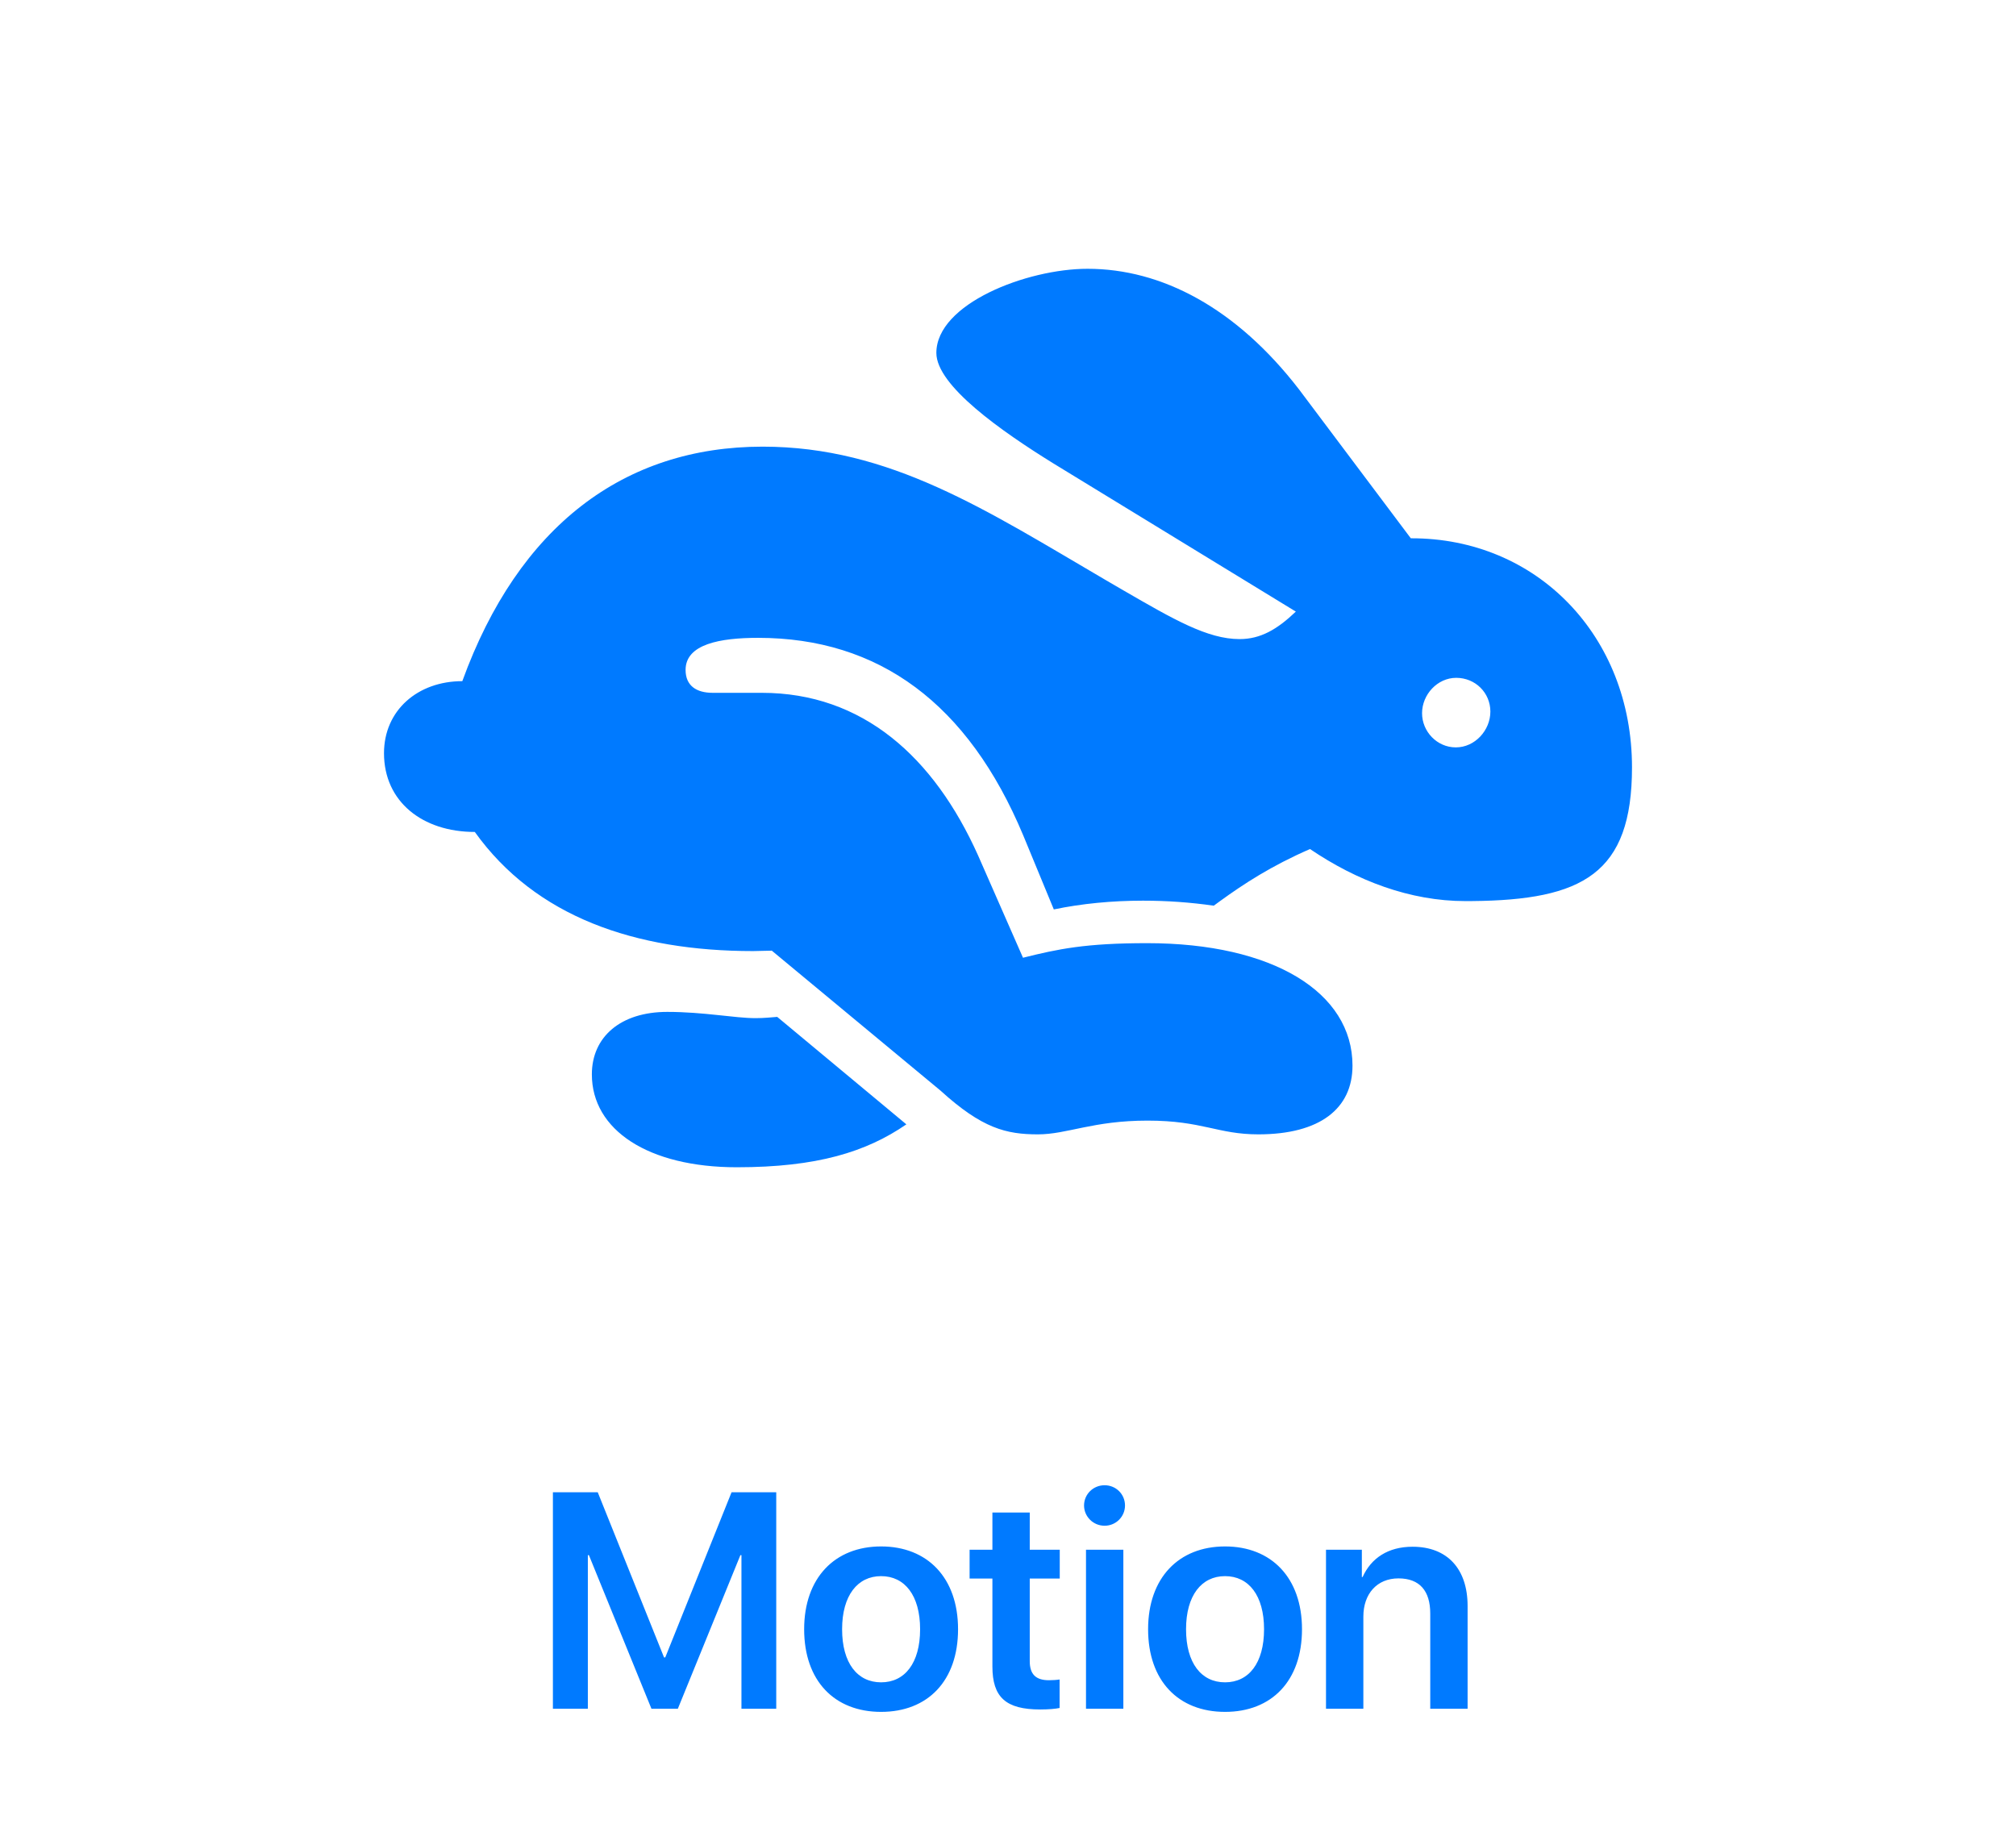
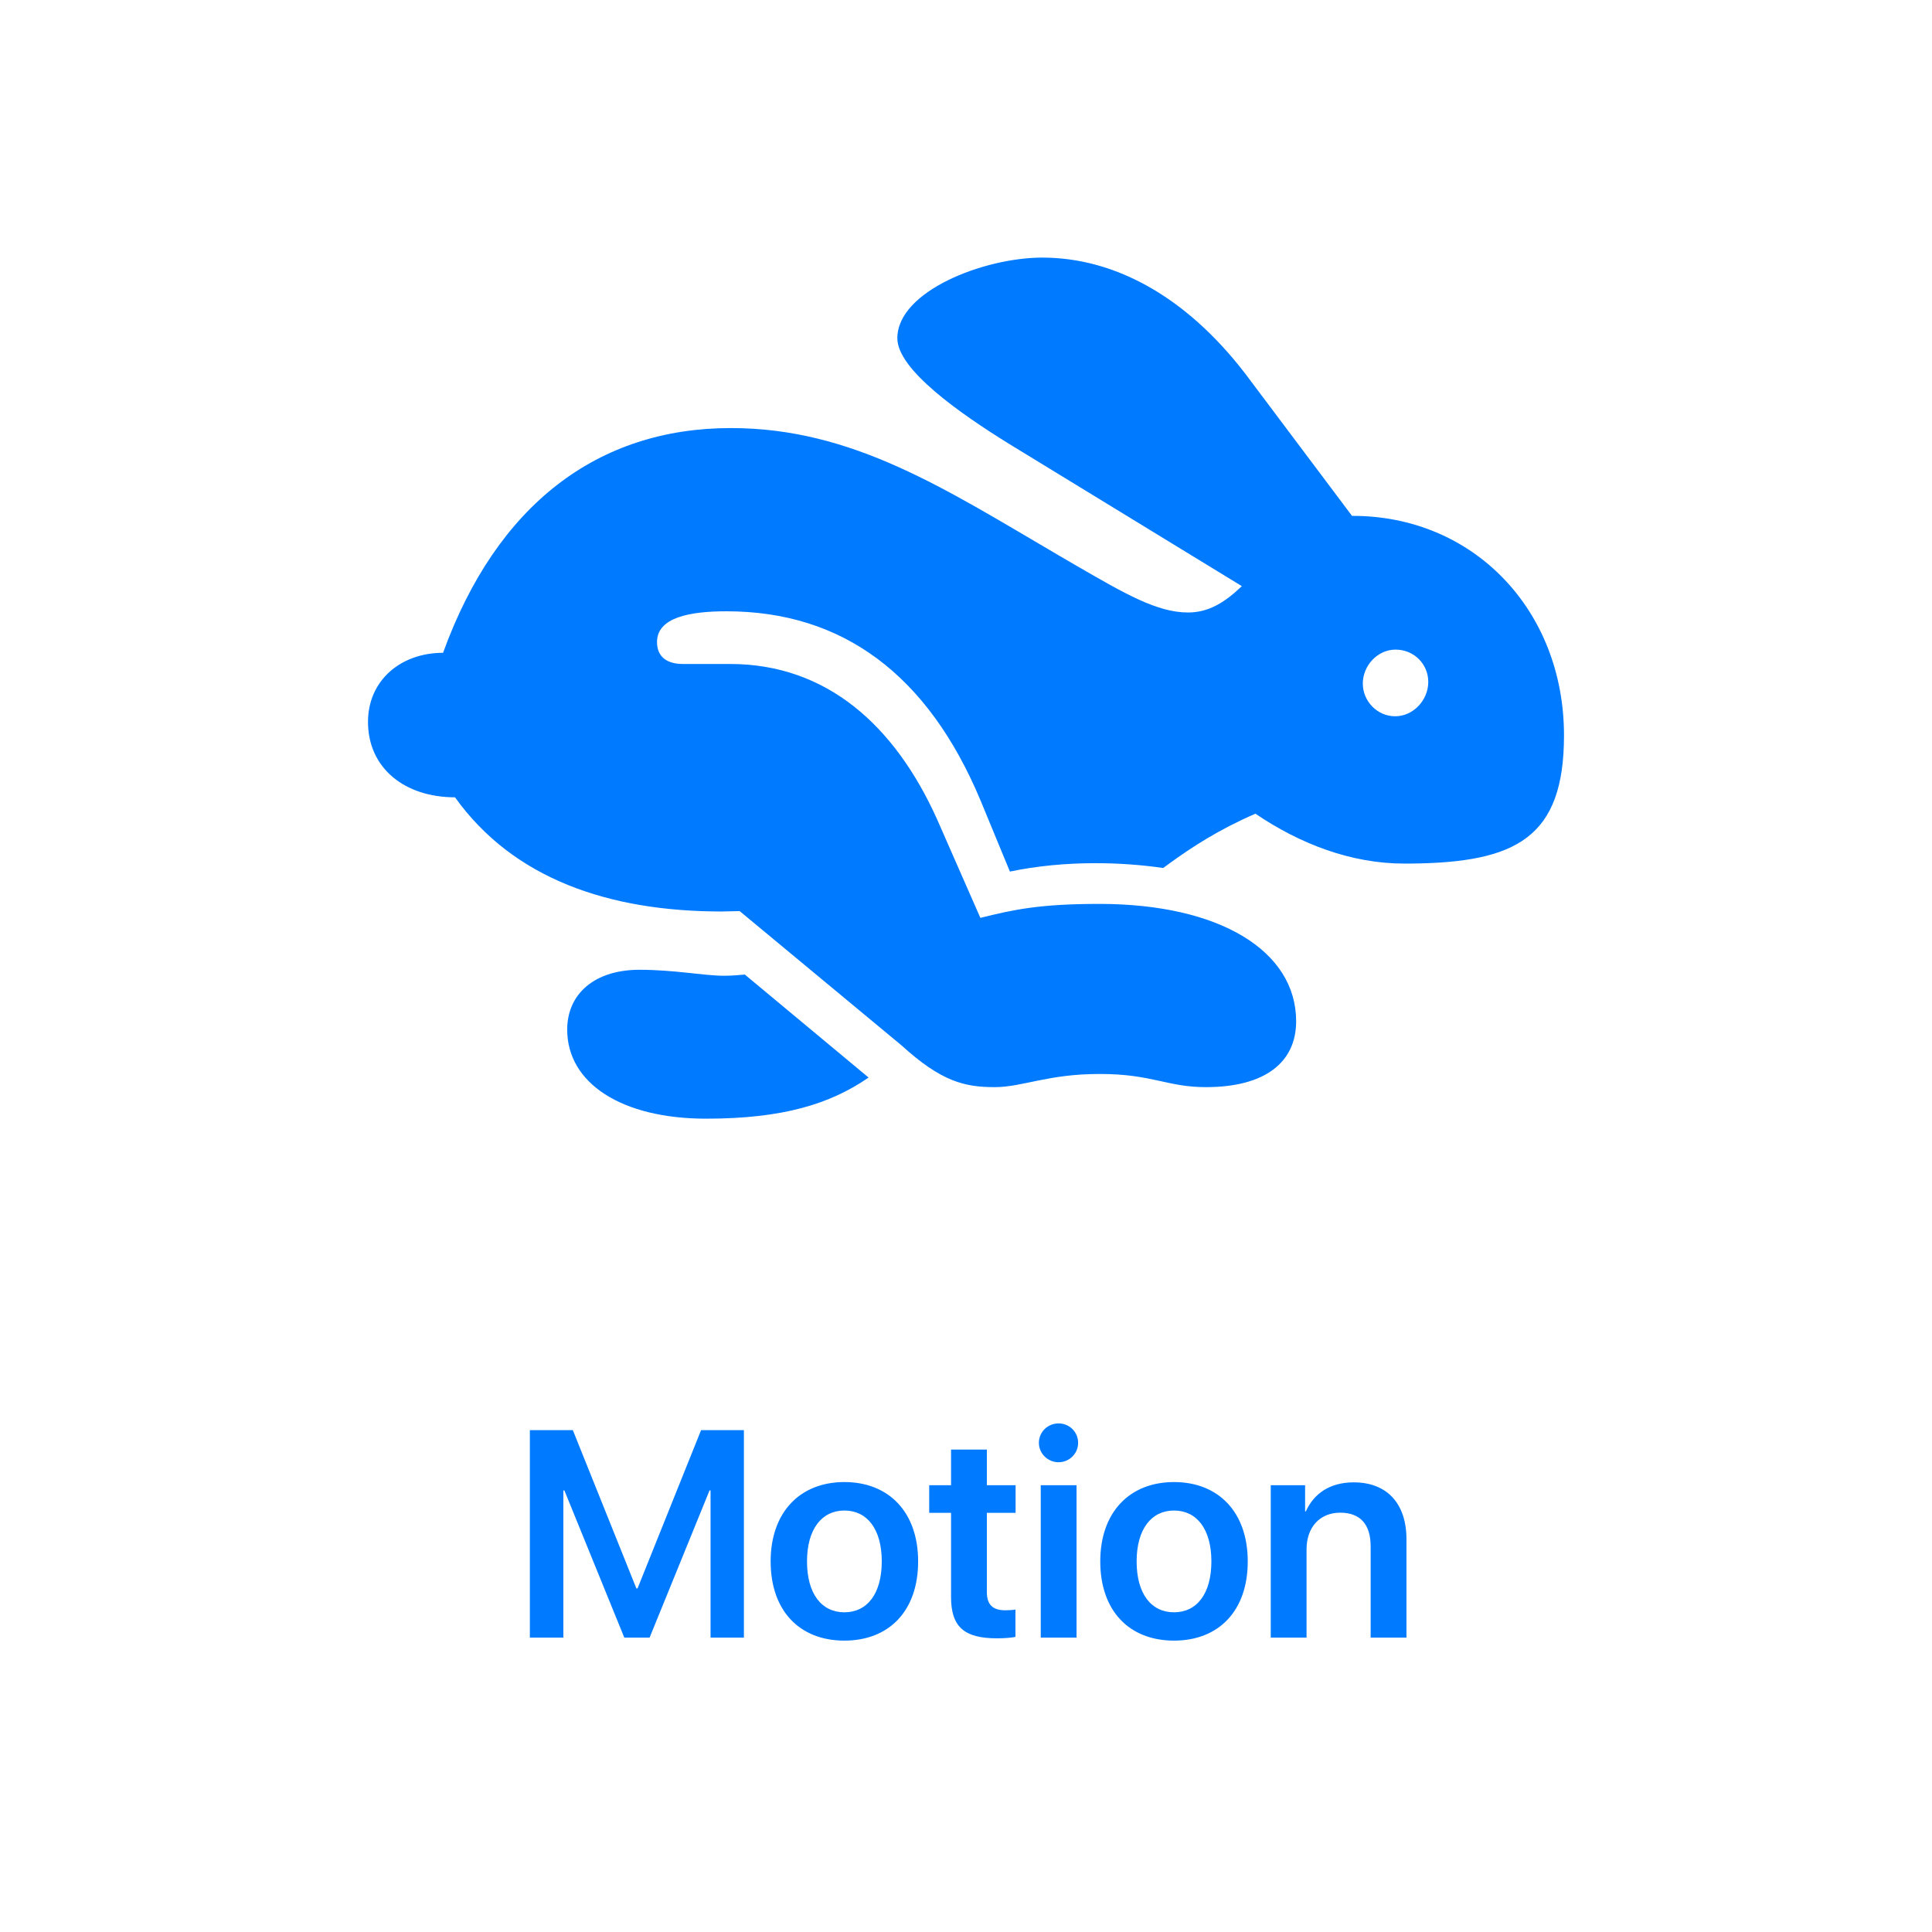
- <svg xmlns="http://www.w3.org/2000/svg" width="210px" height="190px" viewBox="0 0 210 190" version="1.1">
+ <svg xmlns="http://www.w3.org/2000/svg" width="210px" height="210px" viewBox="0 0 210 210" version="1.1">
  <g id="Motion" stroke="none" stroke-width="1" fill="none" fill-rule="evenodd">
    <path d="M108.124,118.167 C111.162,118.167 113.852,116.735 119.536,116.735 C125.264,116.735 126.826,118.167 131.078,118.167 C137.5,118.167 140.885,115.477 140.885,111.007 C140.885,103.37 132.597,98.25 119.493,98.25 C113.071,98.25 110.207,98.858 106.562,99.769 L101.876,89.095 C97.276,78.854 89.856,72.172 79.356,72.172 L74.236,72.172 C72.543,72.172 71.415,71.435 71.415,69.786 C71.415,67.095 75.017,66.445 78.965,66.445 C91.541,66.445 100.847,73.28 106.591,87.033 L109.773,94.736 C112.68,94.128 115.848,93.824 119.059,93.824 C121.619,93.824 123.962,93.998 126.435,94.345 L127.078,93.875 C129.57,92.067 132.427,90.2 136.459,88.444 C141.318,91.742 146.872,93.868 152.644,93.868 L153.354,93.865 C164.833,93.76 170,91.038 170,79.939 C170,66.271 160.107,56.031 146.959,56.074 L135.33,40.583 C128.778,32.079 121.011,28 113.288,28 C106.953,28 97.537,31.645 97.537,36.765 C97.537,40.177 104.33,44.932 109.713,48.266 L134.983,63.711 C133.031,65.577 131.295,66.575 129.126,66.575 C125.784,66.575 122.27,64.535 117.019,61.498 L115.242,60.464 C102.723,53.14 92.706,46.528 79.443,46.528 C64.993,46.528 54.015,54.816 48.158,70.957 C43.515,70.957 40,73.995 40,78.464 C40,83.497 43.992,86.665 49.459,86.665 C55.794,95.517 66.165,99.075 78.445,99.075 C79.095,99.075 79.746,99.031 80.397,99.031 L97.971,113.611 C102.31,117.559 104.826,118.167 108.124,118.167 Z M151.646,77.856 C149.693,77.856 148.131,76.208 148.131,74.298 C148.131,72.346 149.736,70.61 151.689,70.61 C153.685,70.61 155.247,72.172 155.247,74.125 C155.247,76.077 153.642,77.856 151.646,77.856 Z M76.752,121.595 C67.553,121.595 61.652,117.733 61.652,111.919 C61.652,108.013 64.646,105.41 69.506,105.41 C73.324,105.41 76.535,106.061 78.705,106.061 C79.616,106.061 80.354,105.974 80.961,105.931 L94.413,117.126 C90.247,119.989 85.127,121.595 76.752,121.595 Z" fill="#007AFF" fill-rule="nonzero" />
    <path d="M80.859,178 L80.859,155.453 L76.203,155.453 L69.297,172.656 L69.172,172.656 L62.266,155.453 L57.594,155.453 L57.594,178 L61.234,178 L61.234,162 L61.344,162 L67.859,178 L70.609,178 L77.125,162 L77.234,162 L77.234,178 L80.859,178 Z M91.781,178.328 C96.641,178.328 99.797,175.094 99.797,169.719 C99.797,164.359 96.609,161.094 91.781,161.094 C86.953,161.094 83.766,164.375 83.766,169.719 C83.766,175.094 86.922,178.328 91.781,178.328 Z M91.781,175.25 C89.312,175.25 87.719,173.25 87.719,169.719 C87.719,166.203 89.328,164.188 91.781,164.188 C94.25,164.188 95.844,166.203 95.844,169.719 C95.844,173.25 94.25,175.25 91.781,175.25 Z M103.375,157.562 L103.375,161.438 L101,161.438 L101,164.438 L103.375,164.438 L103.375,173.594 C103.375,176.812 104.781,178.078 108.359,178.078 C109.188,178.078 109.953,178.016 110.375,177.922 L110.375,174.953 C110.125,175 109.625,175.031 109.266,175.031 C107.891,175.031 107.266,174.406 107.266,173.047 L107.266,164.438 L110.391,164.438 L110.391,161.438 L107.266,161.438 L107.266,157.562 L103.375,157.562 Z M115.062,158.938 C116.25,158.938 117.188,157.984 117.188,156.828 C117.188,155.656 116.25,154.719 115.062,154.719 C113.875,154.719 112.922,155.656 112.922,156.828 C112.922,157.984 113.875,158.938 115.062,158.938 Z M113.125,178 L117.016,178 L117.016,161.438 L113.125,161.438 L113.125,178 Z M127.609,178.328 C132.469,178.328 135.625,175.094 135.625,169.719 C135.625,164.359 132.438,161.094 127.609,161.094 C122.781,161.094 119.594,164.375 119.594,169.719 C119.594,175.094 122.75,178.328 127.609,178.328 Z M127.609,175.25 C125.141,175.25 123.547,173.25 123.547,169.719 C123.547,166.203 125.156,164.188 127.609,164.188 C130.078,164.188 131.672,166.203 131.672,169.719 C131.672,173.25 130.078,175.25 127.609,175.25 Z M138.125,178 L138.125,161.438 L141.859,161.438 L141.859,164.281 L141.938,164.281 C142.828,162.312 144.594,161.125 147.141,161.125 C150.797,161.125 152.875,163.469 152.875,167.297 L152.875,178 L148.984,178 L148.984,168.078 C148.984,165.734 147.891,164.422 145.672,164.422 C143.438,164.422 142.016,166.031 142.016,168.406 L142.016,178 L138.125,178 Z" fill="#007AFF" fill-rule="nonzero" />
  </g>
</svg>
